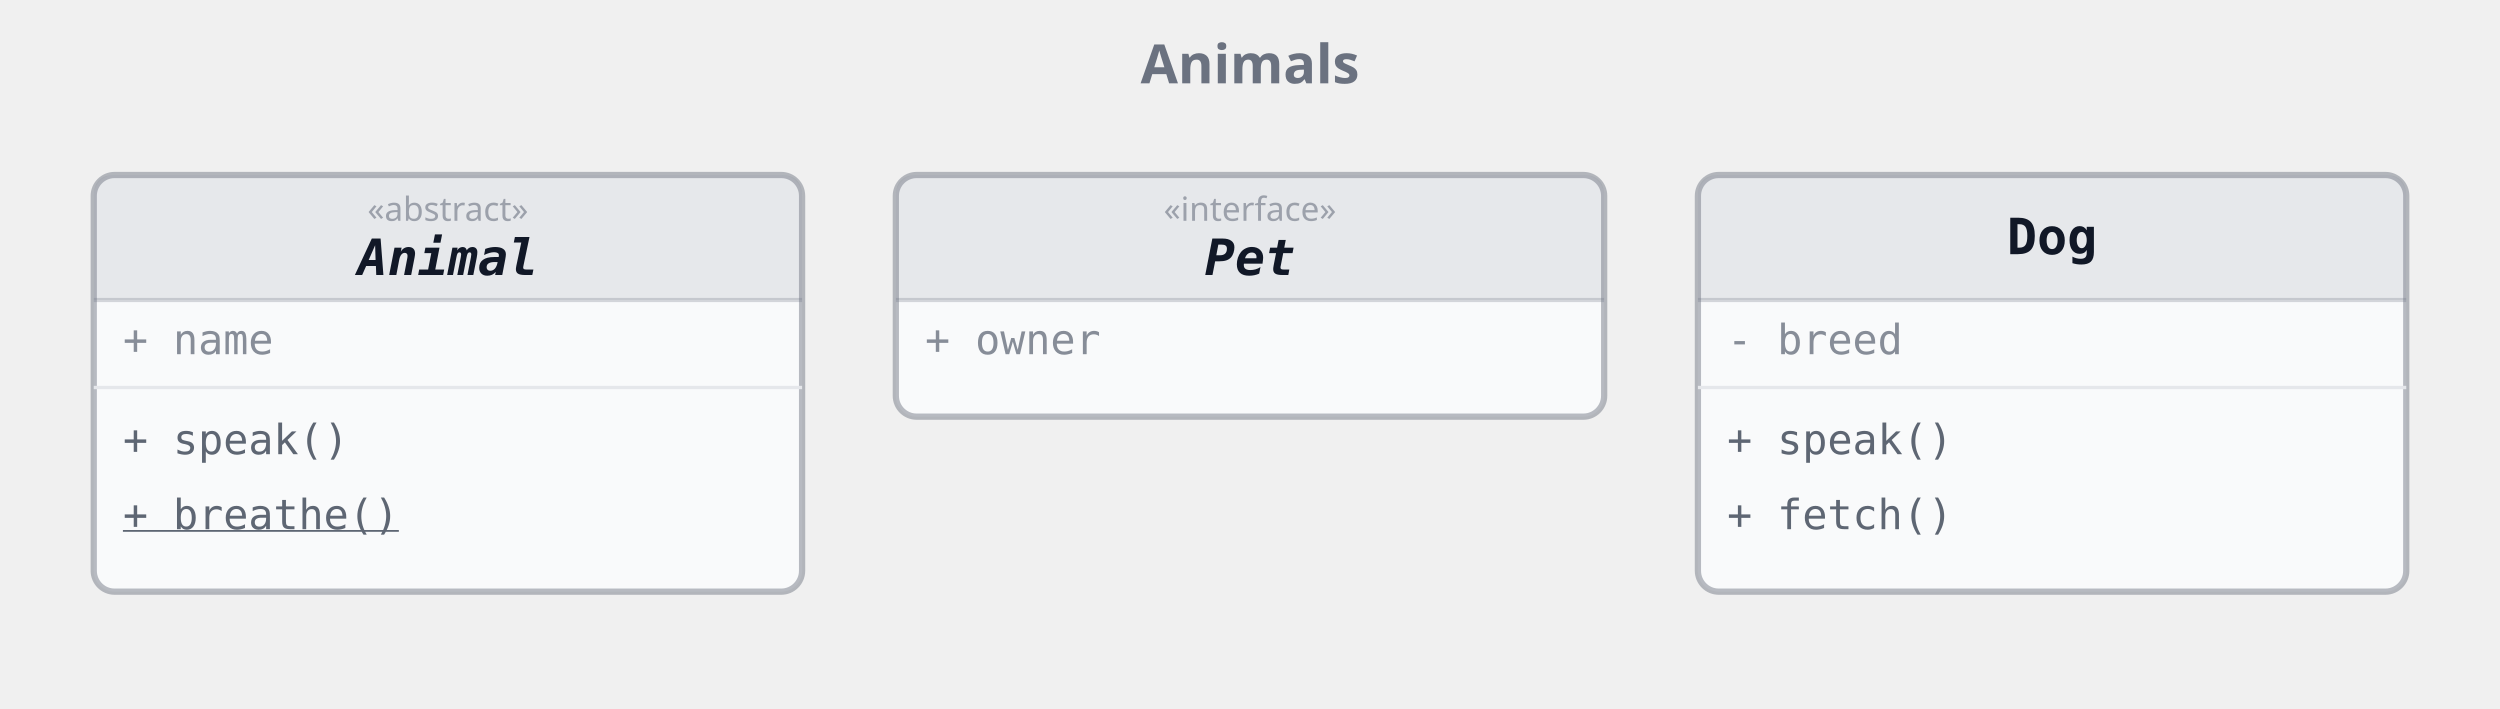
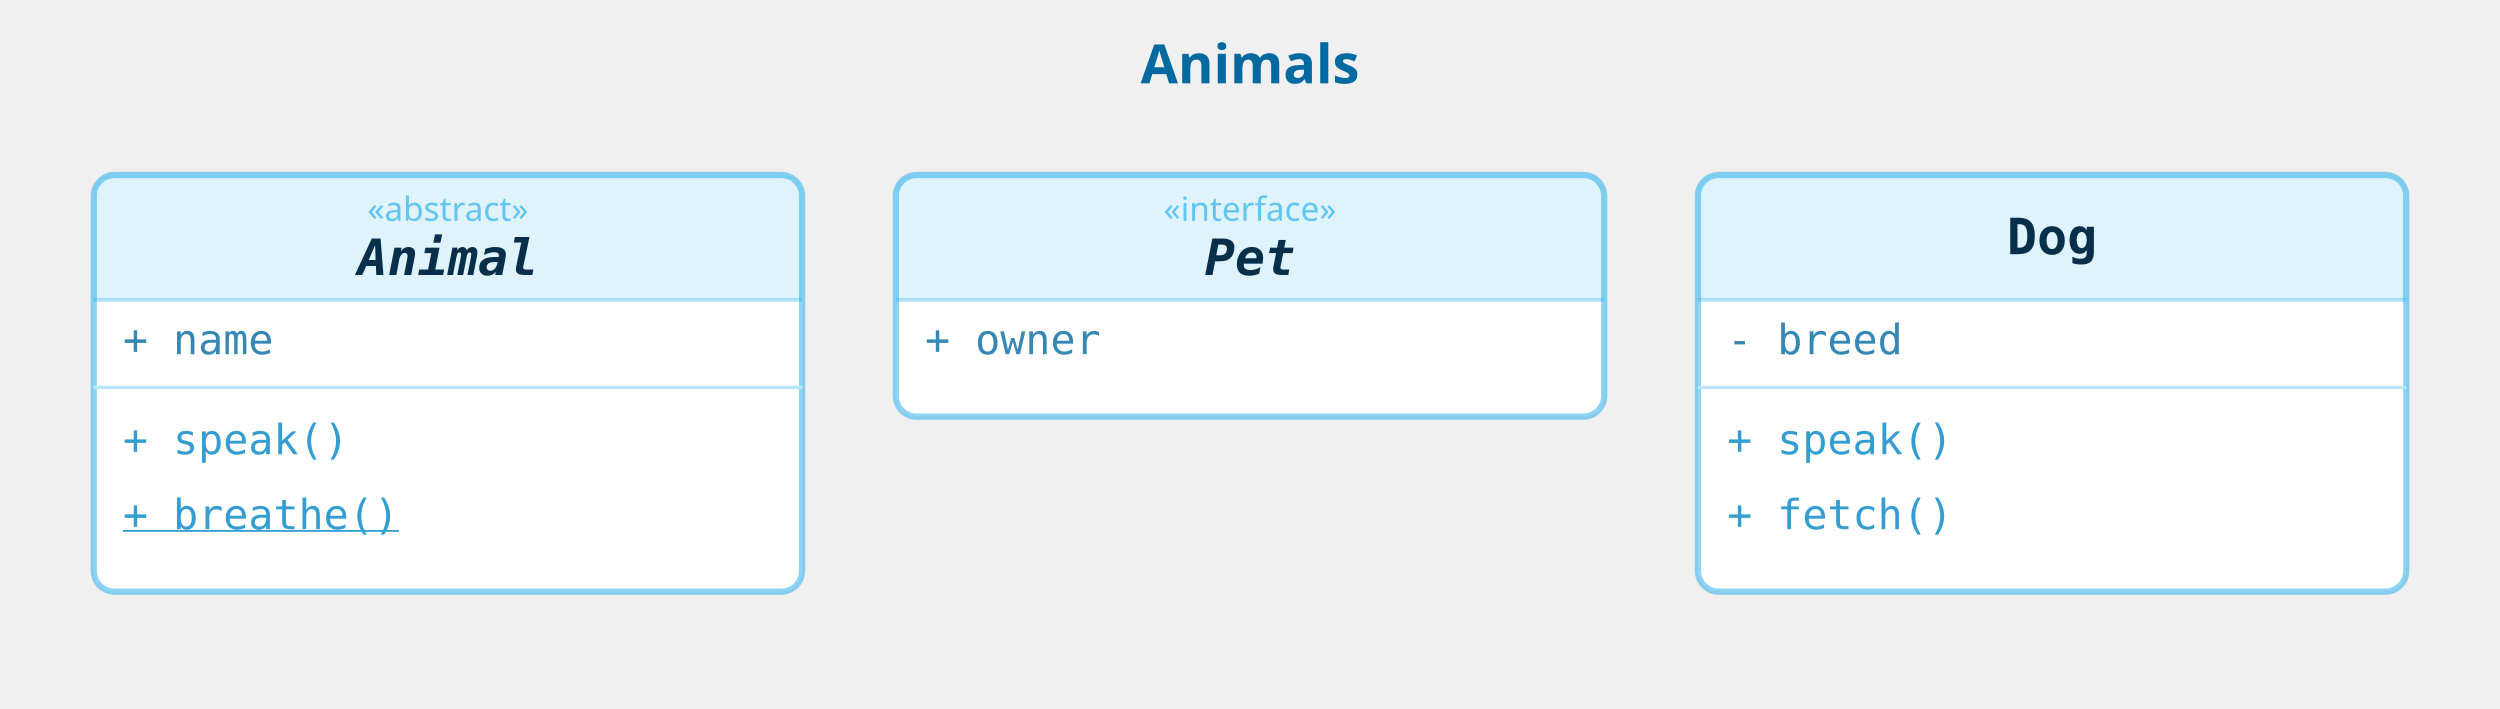
- <svg xmlns="http://www.w3.org/2000/svg" viewBox="0 0 600 170" style="width:100%;height:auto;background:#ffffff;border-radius:8px">
-   <text x="300" y="20" text-anchor="middle" font-size="13" fill="#6b7280" font-family="system-ui,sans-serif" font-weight="600">Animals</text>
-   <rect x="22.5" y="42.0" width="170" height="100" rx="5" fill="#f9fafb" stroke="#6b728077" stroke-width="1.5" />
-   <path d="M27.5,42.0 L187.5,42.0 Q192.5,42.0 192.5,47.0 L192.5,72.0 L22.5,72.0 L22.5,47.0 Q22.5,42.0 27.5,42.0 Z" fill="#6b728022" />
-   <text x="107.5" y="53.0" text-anchor="middle" font-size="8" fill="#6b728099" font-family="system-ui,sans-serif">«abstract»</text>
-   <text x="107.5" y="66.0" text-anchor="middle" font-size="12" fill="#111827" font-family="ui-monospace,monospace" font-weight="700" font-style="italic">Animal</text>
-   <line x1="22.5" y1="72.0" x2="192.5" y2="72.0" stroke="#6b728044" stroke-width="1" />
-   <text x="29.5" y="85.0" font-size="10" fill="#6b7280cc" font-family="ui-monospace,monospace">+ name</text>
-   <line x1="22.5" y1="93.0" x2="192.5" y2="93.0" stroke="#e5e7eb" stroke-width="0.8" />
-   <text x="29.5" y="109.0" font-size="10" fill="#374151cc" font-family="ui-monospace,monospace">+ speak()</text>
-   <text x="29.5" y="127.0" font-size="10" fill="#374151cc" font-family="ui-monospace,monospace" text-decoration="underline">+ breathe()</text>
-   <rect x="215.0" y="42.0" width="170" height="58" rx="5" fill="#f9fafb" stroke="#6b728077" stroke-width="1.5" />
-   <path d="M220.0,42.0 L380.0,42.0 Q385.0,42.0 385.0,47.0 L385.0,72.0 L215.0,72.0 L215.0,47.0 Q215.0,42.0 220.0,42.0 Z" fill="#6b728022" />
-   <text x="300.0" y="53.0" text-anchor="middle" font-size="8" fill="#6b728099" font-family="system-ui,sans-serif">«interface»</text>
-   <text x="300.0" y="66.0" text-anchor="middle" font-size="12" fill="#111827" font-family="ui-monospace,monospace" font-weight="700" font-style="italic">Pet</text>
-   <line x1="215.0" y1="72.0" x2="385.0" y2="72.0" stroke="#6b728044" stroke-width="1" />
-   <text x="222.0" y="85.0" font-size="10" fill="#6b7280cc" font-family="ui-monospace,monospace">+ owner</text>
-   <rect x="407.5" y="42.0" width="170" height="100" rx="5" fill="#f9fafb" stroke="#6b728077" stroke-width="1.5" />
-   <path d="M412.5,42.0 L572.5,42.0 Q577.5,42.0 577.5,47.0 L577.5,72.0 L407.5,72.0 L407.5,47.0 Q407.5,42.0 412.5,42.0 Z" fill="#6b728022" />
-   <text x="492.5" y="61.0" text-anchor="middle" font-size="12" fill="#111827" font-family="ui-monospace,monospace" font-weight="700">Dog</text>
-   <line x1="407.5" y1="72.0" x2="577.5" y2="72.0" stroke="#6b728044" stroke-width="1" />
-   <text x="414.5" y="85.0" font-size="10" fill="#6b7280cc" font-family="ui-monospace,monospace">- breed</text>
-   <line x1="407.5" y1="93.0" x2="577.5" y2="93.0" stroke="#e5e7eb" stroke-width="0.8" />
-   <text x="414.5" y="109.0" font-size="10" fill="#374151cc" font-family="ui-monospace,monospace">+ speak()</text>
-   <text x="414.5" y="127.0" font-size="10" fill="#374151cc" font-family="ui-monospace,monospace">+ fetch()</text>
+ <svg xmlns="http://www.w3.org/2000/svg" viewBox="0 0 600 170" style="width:100%;height:auto;background:#f0f9ff;border-radius:8px">
+   <text x="300" y="20" text-anchor="middle" font-size="13" fill="#0369a1" font-family="system-ui,sans-serif" font-weight="600">Animals</text>
+   <rect x="22.5" y="42.0" width="170" height="100" rx="5" fill="#ffffff" stroke="#0ea5e977" stroke-width="1.5" />
+   <path d="M27.5,42.0 L187.5,42.0 Q192.5,42.0 192.5,47.0 L192.5,72.0 L22.5,72.0 L22.5,47.0 Q22.5,42.0 27.5,42.0 Z" fill="#0ea5e922" />
+   <text x="107.5" y="53.0" text-anchor="middle" font-size="8" fill="#0ea5e999" font-family="system-ui,sans-serif">«abstract»</text>
+   <text x="107.5" y="66.0" text-anchor="middle" font-size="12" fill="#082f49" font-family="ui-monospace,monospace" font-weight="700" font-style="italic">Animal</text>
+   <line x1="22.5" y1="72.0" x2="192.5" y2="72.0" stroke="#0ea5e944" stroke-width="1" />
+   <text x="29.5" y="85.0" font-size="10" fill="#0369a1cc" font-family="ui-monospace,monospace">+ name</text>
+   <line x1="22.5" y1="93.0" x2="192.5" y2="93.0" stroke="#bae6fd" stroke-width="0.8" />
+   <text x="29.5" y="109.0" font-size="10" fill="#0284c7cc" font-family="ui-monospace,monospace">+ speak()</text>
+   <text x="29.5" y="127.0" font-size="10" fill="#0284c7cc" font-family="ui-monospace,monospace" text-decoration="underline">+ breathe()</text>
+   <rect x="215.0" y="42.0" width="170" height="58" rx="5" fill="#ffffff" stroke="#0ea5e977" stroke-width="1.5" />
+   <path d="M220.0,42.0 L380.0,42.0 Q385.0,42.0 385.0,47.0 L385.0,72.0 L215.0,72.0 L215.0,47.0 Q215.0,42.0 220.0,42.0 Z" fill="#0ea5e922" />
+   <text x="300.0" y="53.0" text-anchor="middle" font-size="8" fill="#0ea5e999" font-family="system-ui,sans-serif">«interface»</text>
+   <text x="300.0" y="66.0" text-anchor="middle" font-size="12" fill="#082f49" font-family="ui-monospace,monospace" font-weight="700" font-style="italic">Pet</text>
+   <line x1="215.0" y1="72.0" x2="385.0" y2="72.0" stroke="#0ea5e944" stroke-width="1" />
+   <text x="222.0" y="85.0" font-size="10" fill="#0369a1cc" font-family="ui-monospace,monospace">+ owner</text>
+   <rect x="407.5" y="42.0" width="170" height="100" rx="5" fill="#ffffff" stroke="#0ea5e977" stroke-width="1.5" />
+   <path d="M412.5,42.0 L572.5,42.0 Q577.5,42.0 577.5,47.0 L577.5,72.0 L407.5,72.0 L407.5,47.0 Q407.5,42.0 412.5,42.0 Z" fill="#0ea5e922" />
+   <text x="492.5" y="61.0" text-anchor="middle" font-size="12" fill="#082f49" font-family="ui-monospace,monospace" font-weight="700">Dog</text>
+   <line x1="407.5" y1="72.0" x2="577.5" y2="72.0" stroke="#0ea5e944" stroke-width="1" />
+   <text x="414.5" y="85.0" font-size="10" fill="#0369a1cc" font-family="ui-monospace,monospace">- breed</text>
+   <line x1="407.5" y1="93.0" x2="577.5" y2="93.0" stroke="#bae6fd" stroke-width="0.8" />
+   <text x="414.5" y="109.0" font-size="10" fill="#0284c7cc" font-family="ui-monospace,monospace">+ speak()</text>
+   <text x="414.5" y="127.0" font-size="10" fill="#0284c7cc" font-family="ui-monospace,monospace">+ fetch()</text>
</svg>
